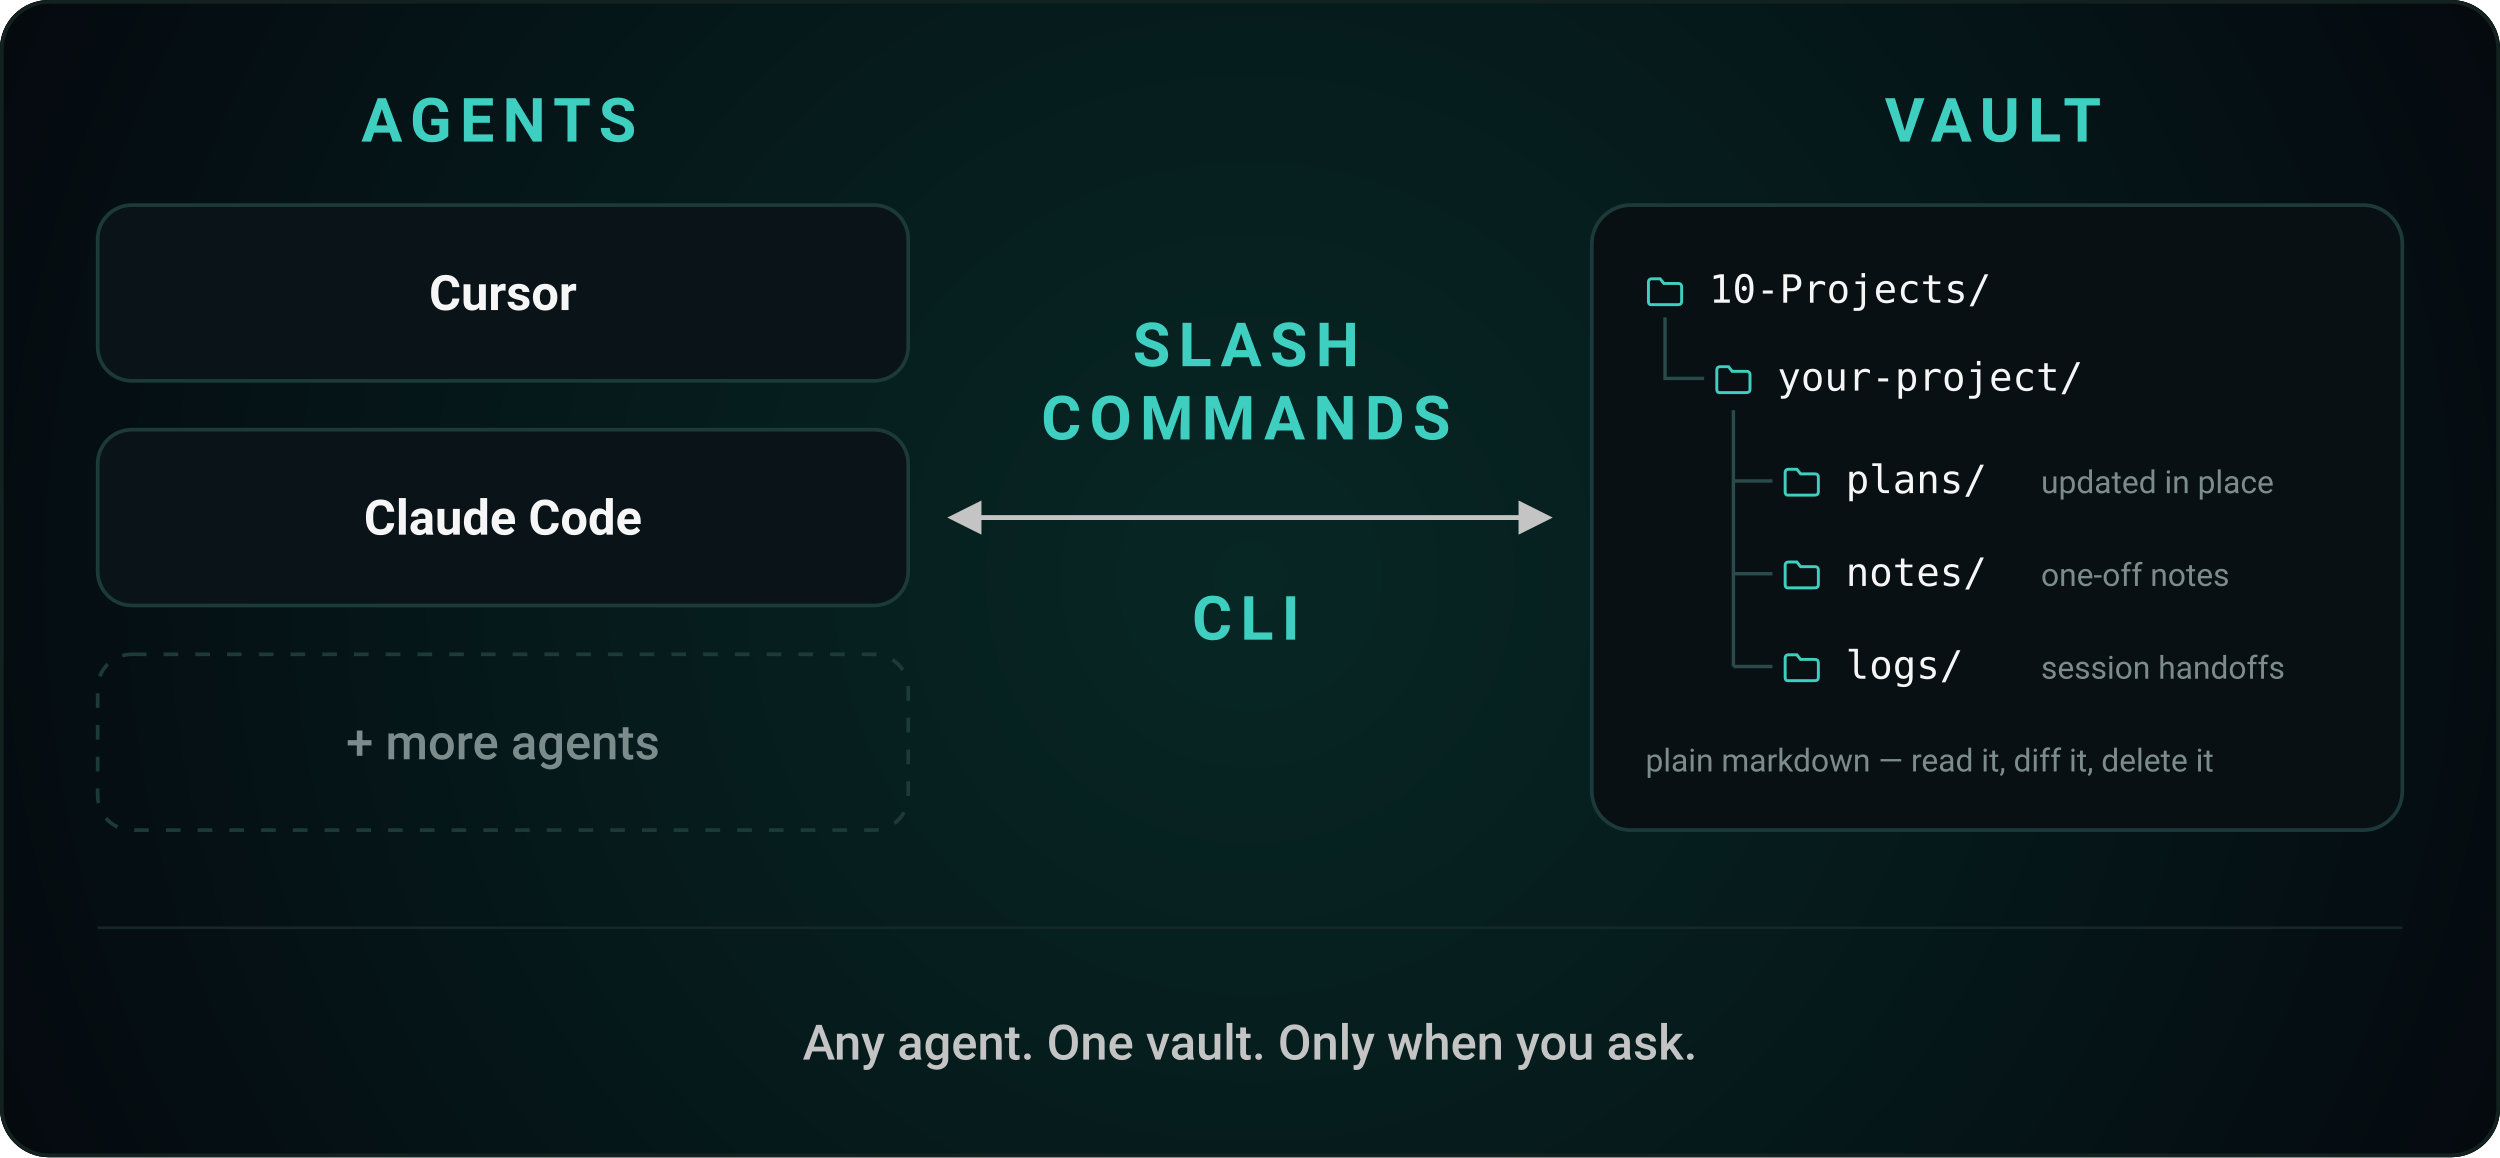
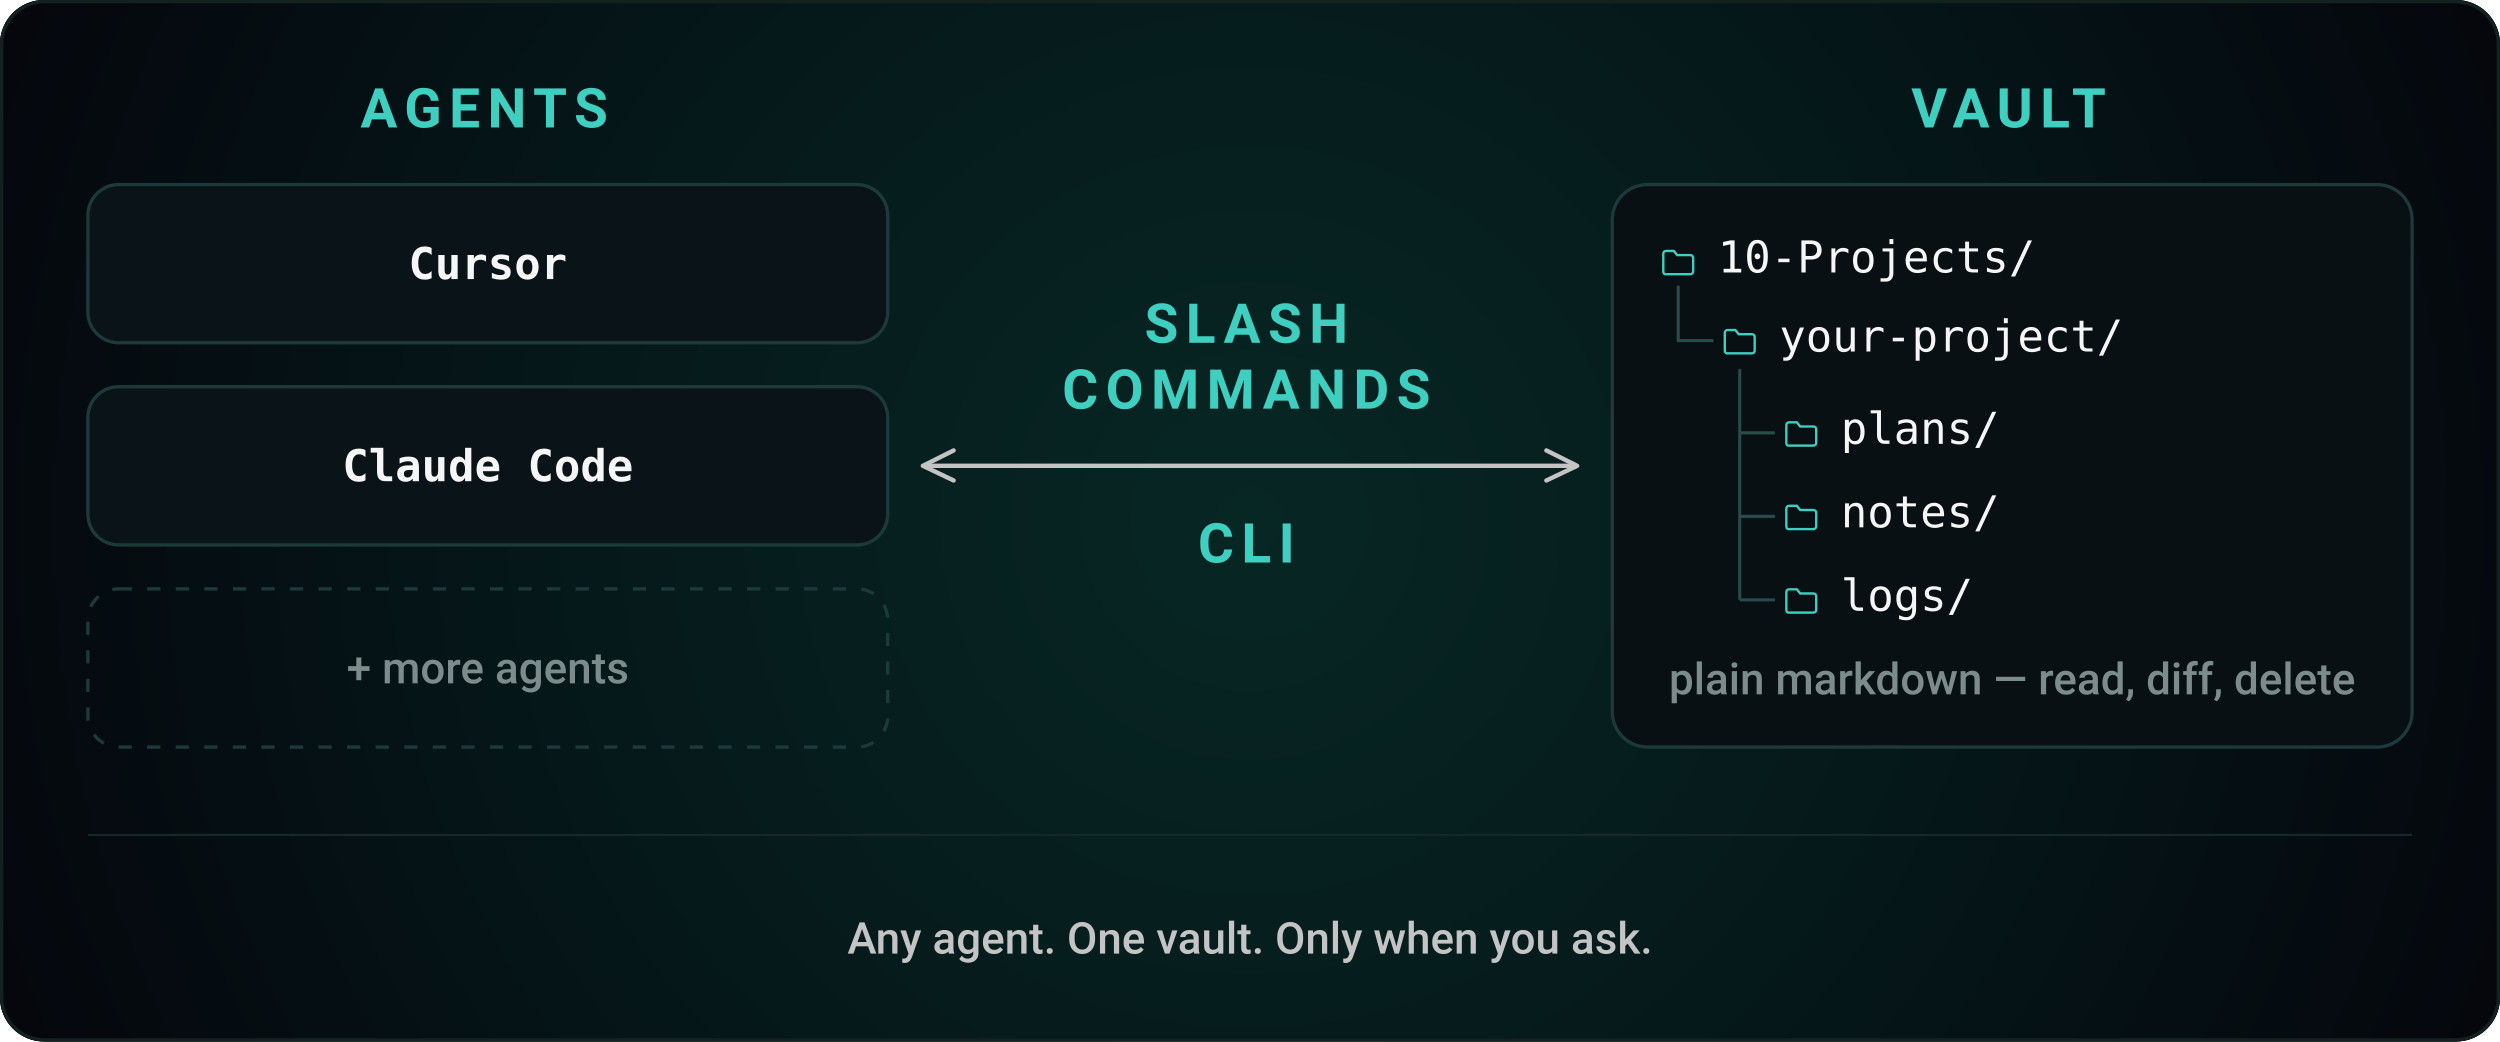
- <svg xmlns="http://www.w3.org/2000/svg" width="1024" height="474" viewBox="0 0 1024 474" role="img" aria-labelledby="what-title what-desc" font-family="system-ui, -apple-system, 'Segoe UI', Roboto, Helvetica, Arial, sans-serif" text-rendering="geometricPrecision">
+ <svg xmlns="http://www.w3.org/2000/svg" width="1024" height="426.6" viewBox="0 0 1024 426.6" role="img" aria-labelledby="what-title what-desc" font-family="system-ui, -apple-system, 'Segoe UI', Roboto, Helvetica, Arial, sans-serif" text-rendering="geometricPrecision">
  <defs>
-     <radialGradient id="glow" cx="512" cy="237" r="620" gradientUnits="userSpaceOnUse">
+     <radialGradient id="glow" cx="512" cy="213.3" r="558" gradientUnits="userSpaceOnUse">
      <stop offset="0" stop-color="#072724" />
      <stop offset="0.35" stop-color="#061D1D" />
      <stop offset="0.62" stop-color="#051417" />
      <stop offset="1" stop-color="#05060C" />
    </radialGradient>
    <symbol id="folder" viewBox="0 0 16 13">
      <path class="folder" d="M1.2 2.6q0-1.4 1.4-1.4h3.4l1.5 1.9h5.9q1.4 0 1.4 1.4v5.9q0 1.4-1.4 1.4H2.2q-1 0-1-1.4z" />
    </symbol>
  </defs>
  <style>
    .bg { fill: #05060C; }
    .glow { fill: url(#glow); }
-     .frame { fill: none; stroke: #13211F; stroke-width: 1.5; }
-     .card { fill: #0A1317; stroke: #1D3A3B; stroke-width: 1.5; }
-     .card-dash { fill: none; stroke: #1D3A3B; stroke-width: 1.5; stroke-dasharray: 6 7; }
-     .panel { fill: #081014; stroke: #1D3A3B; stroke-width: 1.5; }
+     .frame { fill: none; stroke: #13211F; stroke-width: 1.35; }
+     .card { fill: #0A1317; stroke: #1D3A3B; stroke-width: 1.35; }
+     .card-dash { fill: none; stroke: #1D3A3B; stroke-width: 1.35; stroke-dasharray: 5.4 6.3; }
+     .panel { fill: #081014; stroke: #1D3A3B; stroke-width: 1.35; }
    .mono { font-family: ui-monospace, SFMono-Regular, Menlo, Consolas, monospace; }

-     .kicker { fill: #3FCFC0; font-size: 25px; font-weight: 600; letter-spacing: 3.4px; }
-     .name { fill: #F6F6F6; font-size: 20px; font-weight: 600; }
-     .more { fill: #7C8B8B; font-size: 20px; font-weight: 500; }
-     .caption { fill: #C4C4C4; font-size: 20px; font-weight: 500; }
-     .file { fill: #F6F6F6; font-size: 16px; }
-     .note { fill: #7C8B8B; font-size: 13px; }
+     .kicker { fill: #3FCFC0; font-size: 22.5px; font-weight: 600; letter-spacing: 3.06px; }
+     .name { fill: #F6F6F6; font-size: 18px; font-weight: 600; }
+     .more { fill: #7C8B8B; font-size: 18px; font-weight: 500; }
+     .caption { fill: #C4C4C4; font-size: 18px; font-weight: 500; }
+     .file { fill: #F6F6F6; font-size: 18px; }
+     .note { fill: #7C8B8B; font-size: 18px; font-weight: 500; }

-     .arrow { fill: none; stroke: #C4C4C4; stroke-width: 2; stroke-linecap: round; }
-     .head { fill: #C4C4C4; }
-     .tree { fill: none; stroke: #2A4B4B; stroke-width: 1.4; }
-     .folder { fill: none; stroke: #3FCFC0; stroke-width: 1.2; }
-     .rule { fill: none; stroke: #16282A; stroke-width: 1; }
+     .arrow { fill: none; stroke: #C4C4C4; stroke-width: 1.8; stroke-linecap: round; stroke-linejoin: round; }
+     .tree { fill: none; stroke: #2A4B4B; stroke-width: 1.26; }
+     .folder { fill: none; stroke: #3FCFC0; stroke-width: 1.08; }
+     .rule { fill: none; stroke: #16282A; stroke-width: 0.9; }
  </style>
-   <rect class="bg" width="1024" height="474" rx="20" />
-   <rect class="glow" width="1024" height="474" rx="20" />
-   <rect class="frame" x="0.75" y="0.75" width="1022.5" height="472.5" rx="19.5" />
-   <text class="kicker" x="204.3" y="58" text-anchor="middle">AGENTS</text>
-   <rect class="card" x="40" y="84" width="332" height="72" rx="14" />
-   <text class="name" x="206" y="127" text-anchor="middle">Cursor</text>
-   <rect class="card" x="40" y="176" width="332" height="72" rx="14" />
-   <text class="name" x="206" y="219" text-anchor="middle">Claude Code</text>
-   <rect class="card-dash" x="40" y="268" width="332" height="72" rx="14" />
-   <text class="more" x="206" y="311" text-anchor="middle">+ more agents</text>
-   <text class="kicker" x="510.3" y="150" text-anchor="middle">SLASH</text>
-   <text class="kicker" x="510.3" y="180" text-anchor="middle">COMMANDS</text>
-   <path class="arrow" d="M402 212h220" />
-   <path class="head" d="M388 212l14-7v14z" />
-   <path class="head" d="M636 212l-14-7v14z" />
-   <text class="kicker" x="510.3" y="262" text-anchor="middle">CLI</text>
-   <text class="kicker" x="816.3" y="58" text-anchor="middle">VAULT</text>
-   <rect class="panel" x="652" y="84" width="332" height="256" rx="16" />
-   <use href="#folder" x="674" y="113" width="16" height="13" />
-   <text class="file mono" x="700" y="124">10-Projects/</text>
-   <path class="tree" d="M682 130v25h16" />
-   <use href="#folder" x="702" y="149" width="16" height="13" />
-   <text class="file mono" x="728" y="160">your-project/</text>
-   <path class="tree" d="M710 168v105" />
-   <path class="tree" d="M710 197h16M710 235h16M710 273h16" />
-   <use href="#folder" x="730" y="191" width="16" height="13" />
-   <text class="file mono" x="756" y="202">plans/</text>
-   <text class="note" x="836" y="202">updated in place</text>
-   <use href="#folder" x="730" y="229" width="16" height="13" />
-   <text class="file mono" x="756" y="240">notes/</text>
-   <text class="note" x="836" y="240">one-off notes</text>
-   <use href="#folder" x="730" y="267" width="16" height="13" />
-   <text class="file mono" x="756" y="278">logs/</text>
-   <text class="note" x="836" y="278">session handoffs</text>
-   <text class="note" x="674" y="316">plain markdown — read it, diff it, delete it</text>
-   <path class="rule" d="M40 380h944" />
-   <text class="caption" x="512" y="434" text-anchor="middle">Any agent. One vault. Only when you ask.</text>
+   <rect class="bg" width="1024" height="426.6" rx="18" />
+   <rect class="glow" width="1024" height="426.6" rx="18" />
+   <rect class="frame" x="0.675" y="0.675" width="1022.65" height="425.25" rx="17.55" />
+   <text class="kicker" x="198.3" y="52.2" text-anchor="middle">AGENTS</text>
+   <rect class="card" x="36" y="75.6" width="327.6" height="64.8" rx="12.6" />
+   <text class="name mono" x="199.8" y="114.3" text-anchor="middle">Cursor</text>
+   <rect class="card" x="36" y="158.4" width="327.6" height="64.8" rx="12.6" />
+   <text class="name mono" x="199.8" y="197.1" text-anchor="middle">Claude Code</text>
+   <rect class="card-dash" x="36" y="241.2" width="327.6" height="64.8" rx="12.6" />
+   <text class="more" x="199.8" y="279.9" text-anchor="middle">+ more agents</text>
+   <text class="kicker" x="510.5" y="140.4" text-anchor="middle">SLASH</text>
+   <text class="kicker" x="510.5" y="167.4" text-anchor="middle">COMMANDS</text>
+   <path class="arrow" d="M380 190.8H644" />
+   <path class="arrow" d="M390.6 184.5L378 190.8L390.6 196.8" />
+   <path class="arrow" d="M633.4 184.5L646 190.8L633.4 196.8" />
+   <text class="kicker" x="510.5" y="230.4" text-anchor="middle">CLI</text>
+   <text class="kicker" x="822.7" y="52.2" text-anchor="middle">VAULT</text>
+   <rect class="panel" x="660.4" y="75.6" width="327.6" height="230.4" rx="14.4" />
+   <use href="#folder" x="680.2" y="101.7" width="14.4" height="11.7" />
+   <text class="file mono" x="703.6" y="111.6">10-Projects/</text>
+   <path class="tree" d="M687.4 117v22.5h14.4" />
+   <use href="#folder" x="705.4" y="134.1" width="14.4" height="11.7" />
+   <text class="file mono" x="728.8" y="144">your-project/</text>
+   <path class="tree" d="M712.6 151.2v94.5" />
+   <path class="tree" d="M712.6 177.3h14.4M712.6 211.5h14.4M712.6 245.7h14.4" />
+   <use href="#folder" x="730.6" y="171.9" width="14.4" height="11.7" />
+   <text class="file mono" x="754" y="181.8">plans/</text>
+   <use href="#folder" x="730.6" y="206.1" width="14.4" height="11.7" />
+   <text class="file mono" x="754" y="216">notes/</text>
+   <use href="#folder" x="730.6" y="240.3" width="14.4" height="11.7" />
+   <text class="file mono" x="754" y="250.2">logs/</text>
+   <text class="note" x="824.2" y="284.4" text-anchor="middle">plain markdown — read, diff, delete</text>
+   <path class="rule" d="M36 342h952" />
+   <text class="caption" x="512" y="390.6" text-anchor="middle">Any agent. One vault. Only when you ask.</text>
</svg>
